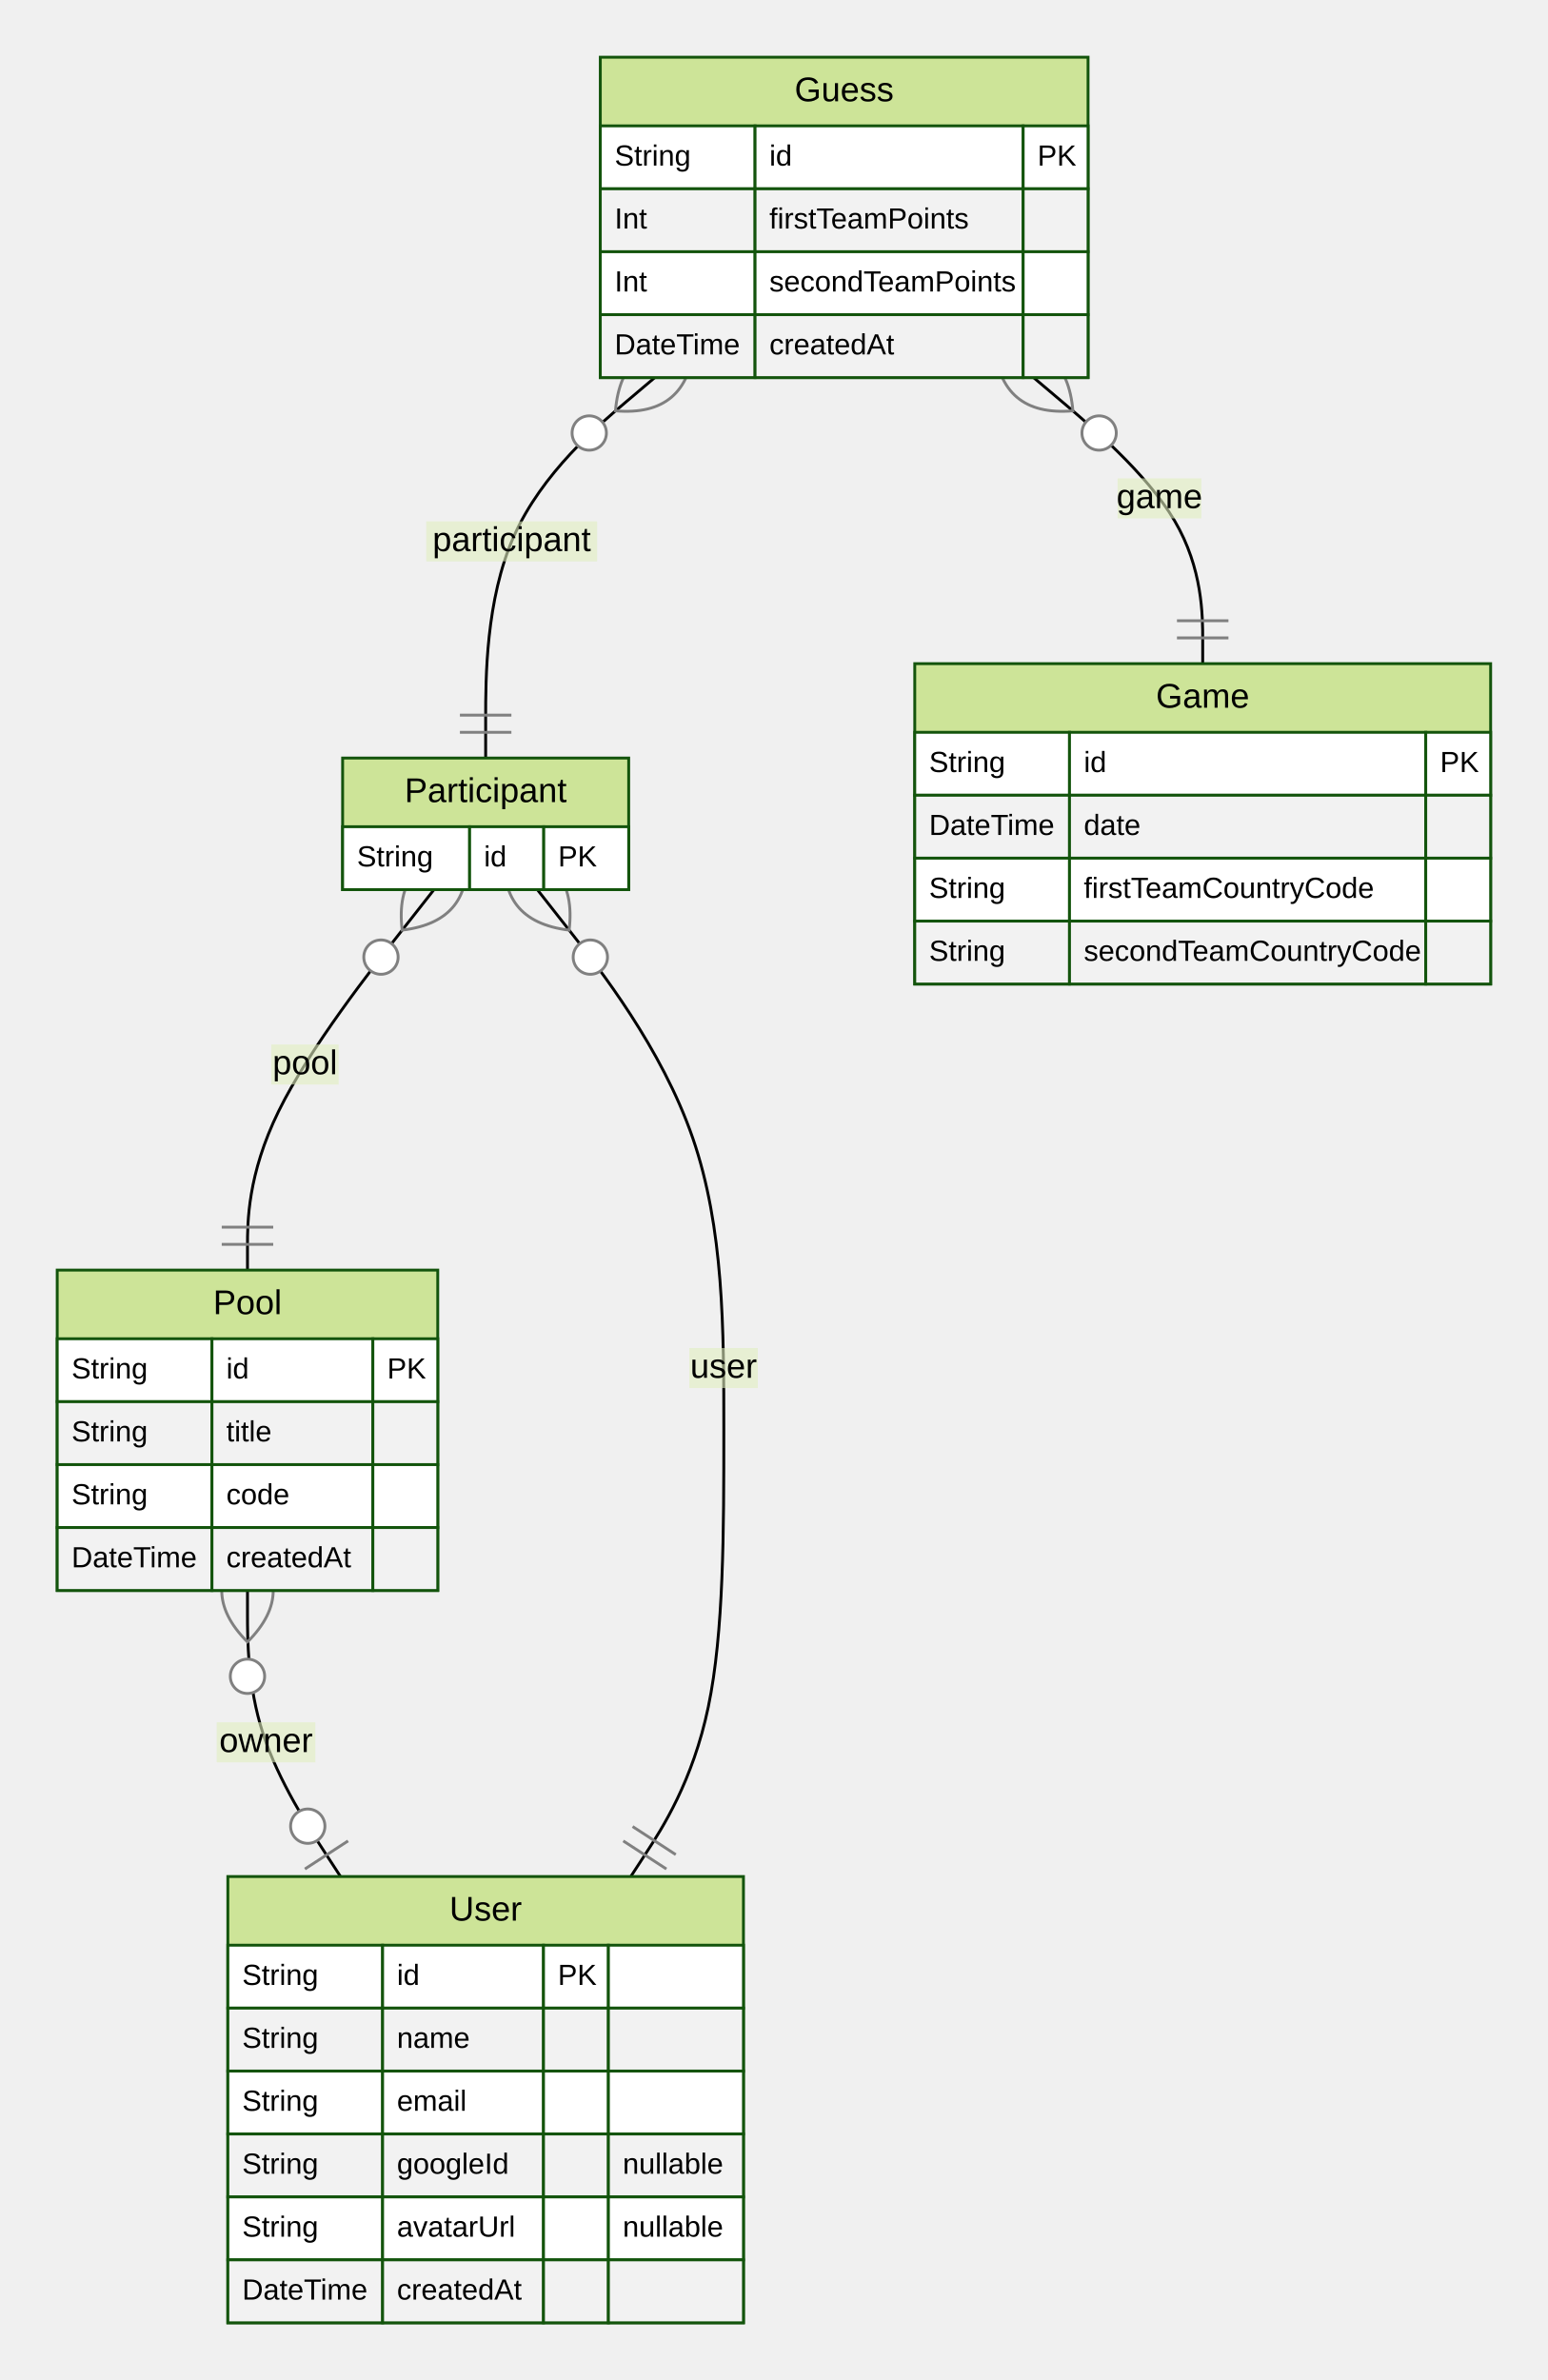
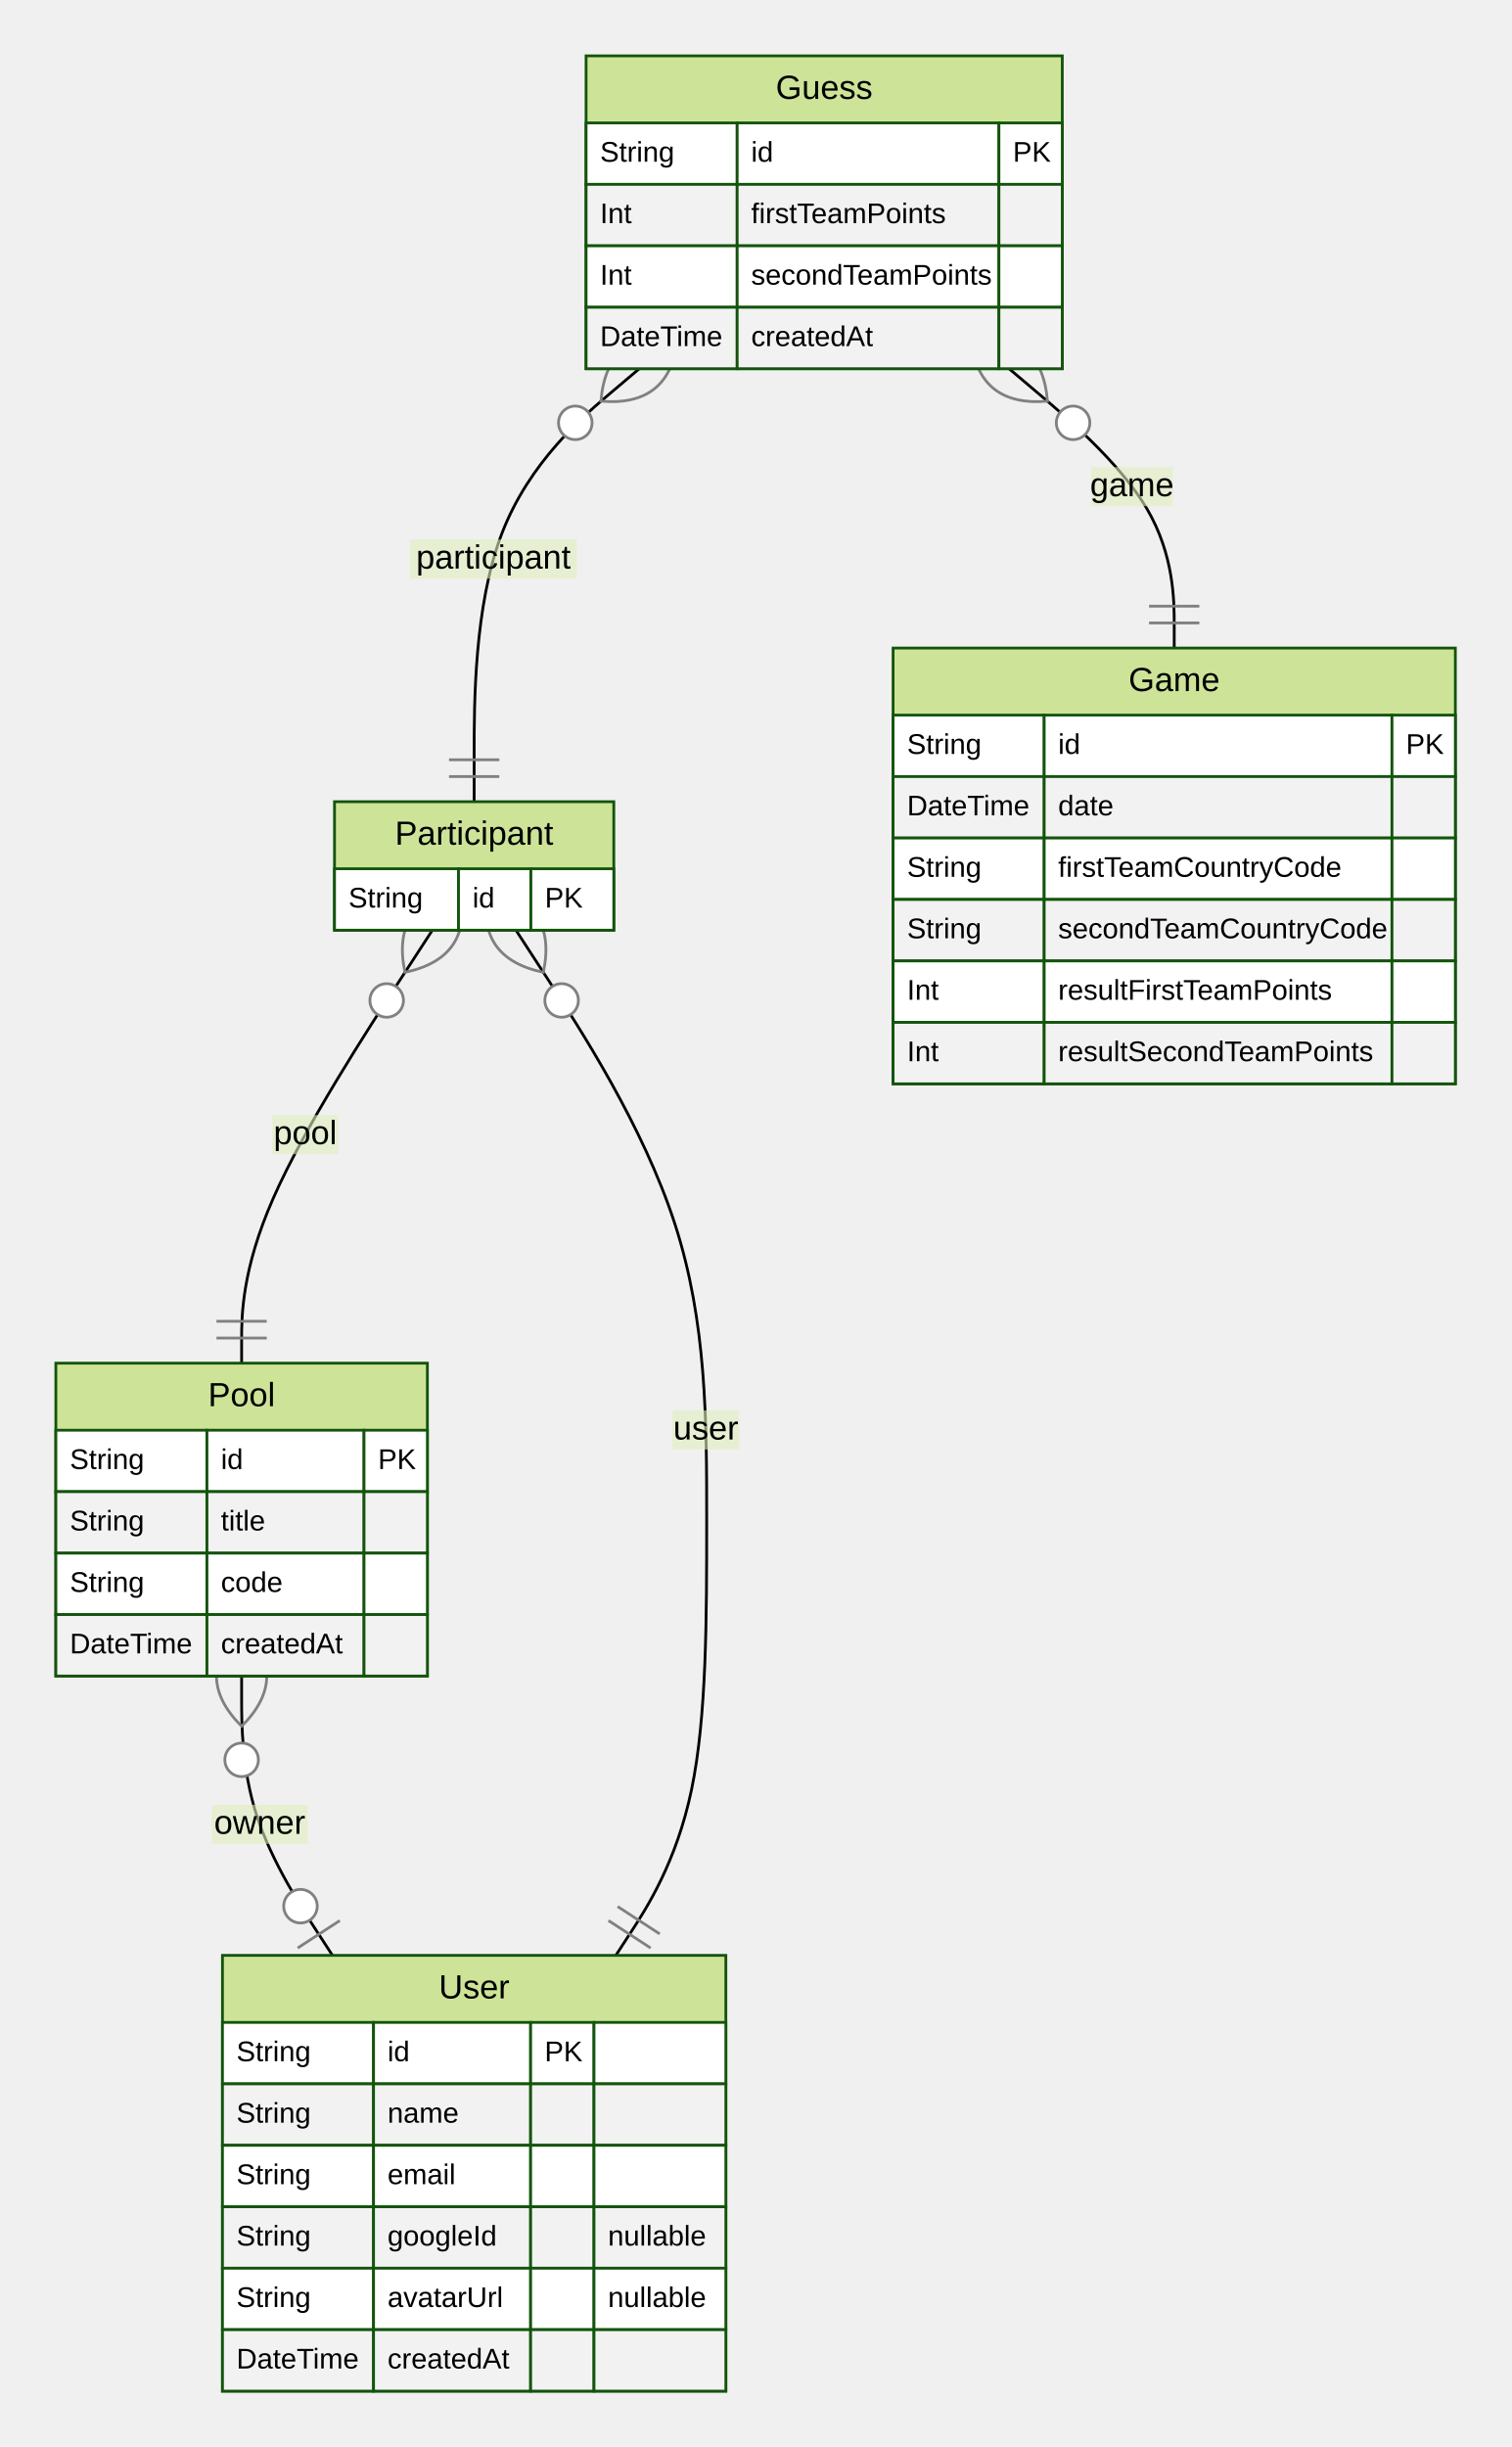
- <svg xmlns="http://www.w3.org/2000/svg" aria-labelledby="chart-title-mermaid-0 chart-desc-mermaid-0" role="img" viewBox="0 0 541.082 832" style="max-width: 541.082px; background-color: white;" width="100%" id="mermaid-0">
+ <svg xmlns="http://www.w3.org/2000/svg" aria-labelledby="chart-title-mermaid-0 chart-desc-mermaid-0" role="img" viewBox="0 0 541.082 876" style="max-width: 541.082px; background-color: white;" width="100%" id="mermaid-0">
  <style>#mermaid-0 {font-family:"trebuchet ms",verdana,arial,sans-serif;font-size:16px;fill:#000000;}#mermaid-0 .error-icon{fill:#552222;}#mermaid-0 .error-text{fill:#552222;stroke:#552222;}#mermaid-0 .edge-thickness-normal{stroke-width:2px;}#mermaid-0 .edge-thickness-thick{stroke-width:3.5px;}#mermaid-0 .edge-pattern-solid{stroke-dasharray:0;}#mermaid-0 .edge-pattern-dashed{stroke-dasharray:3;}#mermaid-0 .edge-pattern-dotted{stroke-dasharray:2;}#mermaid-0 .marker{fill:#000000;stroke:#000000;}#mermaid-0 .marker.cross{stroke:#000000;}#mermaid-0 svg{font-family:"trebuchet ms",verdana,arial,sans-serif;font-size:16px;}#mermaid-0 .entityBox{fill:#cde498;stroke:#13540c;}#mermaid-0 .attributeBoxOdd{fill:#ffffff;stroke:#13540c;}#mermaid-0 .attributeBoxEven{fill:#f2f2f2;stroke:#13540c;}#mermaid-0 .relationshipLabelBox{fill:hsl(78.158, 58.462%, 84.51%);opacity:0.7;background-color:hsl(78.158, 58.462%, 84.51%);}#mermaid-0 .relationshipLabelBox rect{opacity:0.5;}#mermaid-0 .relationshipLine{stroke:#000000;}#mermaid-0 :root{--mermaid-font-family:"trebuchet ms",verdana,arial,sans-serif;}</style>
  <g />
  <defs>
    <marker orient="auto" markerHeight="18" markerWidth="18" refY="9" refX="0" id="ONLY_ONE_START">
      <path d="M9,0 L9,18 M15,0 L15,18" fill="none" stroke="gray" />
    </marker>
  </defs>
  <defs>
    <marker orient="auto" markerHeight="18" markerWidth="18" refY="9" refX="18" id="ONLY_ONE_END">
      <path d="M3,0 L3,18 M9,0 L9,18" fill="none" stroke="gray" />
    </marker>
  </defs>
  <defs>
    <marker orient="auto" markerHeight="18" markerWidth="30" refY="9" refX="0" id="ZERO_OR_ONE_START">
      <circle r="6" cy="9" cx="21" fill="white" stroke="gray" />
      <path d="M9,0 L9,18" fill="none" stroke="gray" />
    </marker>
  </defs>
  <defs>
    <marker orient="auto" markerHeight="18" markerWidth="30" refY="9" refX="30" id="ZERO_OR_ONE_END">
      <circle r="6" cy="9" cx="9" fill="white" stroke="gray" />
      <path d="M21,0 L21,18" fill="none" stroke="gray" />
    </marker>
  </defs>
  <defs>
    <marker orient="auto" markerHeight="36" markerWidth="45" refY="18" refX="18" id="ONE_OR_MORE_START">
      <path d="M0,18 Q 18,0 36,18 Q 18,36 0,18 M42,9 L42,27" fill="none" stroke="gray" />
    </marker>
  </defs>
  <defs>
    <marker orient="auto" markerHeight="36" markerWidth="45" refY="18" refX="27" id="ONE_OR_MORE_END">
      <path d="M3,9 L3,27 M9,18 Q27,0 45,18 Q27,36 9,18" fill="none" stroke="gray" />
    </marker>
  </defs>
  <defs>
    <marker orient="auto" markerHeight="36" markerWidth="57" refY="18" refX="18" id="ZERO_OR_MORE_START">
      <circle r="6" cy="18" cx="48" fill="white" stroke="gray" />
      <path d="M0,18 Q18,0 36,18 Q18,36 0,18" fill="none" stroke="gray" />
    </marker>
  </defs>
  <defs>
    <marker orient="auto" markerHeight="36" markerWidth="57" refY="18" refX="39" id="ZERO_OR_MORE_END">
      <circle r="6" cy="18" cx="9" fill="white" stroke="gray" />
      <path d="M21,18 Q39,0 57,18 Q39,36 21,18" fill="none" stroke="gray" />
    </marker>
  </defs>
-   <path marker-start="url(#ZERO_OR_MORE_START)" marker-end="url(#ZERO_OR_ONE_END)" fill="none" stroke="gray" d="M86.513,556L86.513,564.333C86.513,572.667,86.513,589.333,91.934,606C97.354,622.667,108.195,639.333,113.615,647.667L119.035,656" class="er relationshipLine" />
-   <path marker-start="url(#ZERO_OR_MORE_START)" marker-end="url(#ONLY_ONE_END)" fill="none" stroke="gray" d="M187.835,311L198.7,324.833C209.565,338.667,231.296,366.333,242.161,397.833C253.026,429.333,253.026,464.667,253.026,500C253.026,535.333,253.026,570.667,247.606,596.667C242.186,622.667,231.345,639.333,225.925,647.667L220.504,656" class="er relationshipLine" />
-   <path marker-start="url(#ZERO_OR_MORE_START)" marker-end="url(#ONLY_ONE_END)" fill="none" stroke="gray" d="M151.705,311L140.839,324.833C129.974,338.667,108.244,366.333,97.378,388.5C86.513,410.667,86.513,427.333,86.513,435.667L86.513,444" class="er relationshipLine" />
-   <path marker-start="url(#ZERO_OR_MORE_START)" marker-end="url(#ONLY_ONE_END)" fill="none" stroke="gray" d="M228.887,132L219.034,140.333C209.181,148.667,189.476,165.333,179.623,187.5C169.77,209.667,169.77,237.333,169.77,251.167L169.77,265" class="er relationshipLine" />
+   <path marker-start="url(#ZERO_OR_MORE_START)" marker-end="url(#ZERO_OR_ONE_END)" fill="none" stroke="gray" d="M86.513,600L86.513,608.333C86.513,616.667,86.513,633.333,91.934,650C97.354,666.667,108.195,683.333,113.615,691.667L119.035,700" class="er relationshipLine" />
+   <path marker-start="url(#ZERO_OR_MORE_START)" marker-end="url(#ONLY_ONE_END)" fill="none" stroke="gray" d="M184.73,333L196.113,350.5C207.495,368,230.261,403,241.644,438.167C253.026,473.333,253.026,508.667,253.026,544C253.026,579.333,253.026,614.667,247.606,640.667C242.186,666.667,231.345,683.333,225.925,691.667L220.504,700" class="er relationshipLine" />
+   <path marker-start="url(#ZERO_OR_MORE_START)" marker-end="url(#ONLY_ONE_END)" fill="none" stroke="gray" d="M154.81,333L143.427,350.5C132.044,368,109.279,403,97.896,428.833C86.513,454.667,86.513,471.333,86.513,479.667L86.513,488" class="er relationshipLine" />
+   <path marker-start="url(#ZERO_OR_MORE_START)" marker-end="url(#ONLY_ONE_END)" fill="none" stroke="gray" d="M228.887,132L219.034,140.333C209.181,148.667,189.476,165.333,179.623,191.167C169.77,217,169.77,252,169.77,269.5L169.77,287" class="er relationshipLine" />
  <path marker-start="url(#ZERO_OR_MORE_START)" marker-end="url(#ONLY_ONE_END)" fill="none" stroke="gray" d="M361.309,132L371.162,140.333C381.015,148.667,400.72,165.333,410.573,182C420.426,198.667,420.426,215.333,420.426,223.667L420.426,232" class="er relationshipLine" />
-   <g transform="translate(20,444 )" id="Pool">
+   <g transform="translate(20,488 )" id="Pool">
    <rect height="112" width="133.026" y="0" x="0" stroke="gray" fill-opacity="100%" fill="honeydew" class="er entityBox" />
    <text transform="translate(66.51321,12)" style="font-family: &quot;trebuchet ms&quot;, verdana, arial, sans-serif;; font-size: 12px" text-anchor="middle" dominant-baseline="middle" y="0" x="0" id="entity-Pool" class="er entityLabel">Pool</text>
    <rect height="22" width="54.096" y="24" x="0" stroke="gray" fill-opacity="100%" fill="honeydew" class="er attributeBoxOdd" />
    <text transform="translate(5,35)" style="font-family: &quot;trebuchet ms&quot;, verdana, arial, sans-serif;; font-size: 10.2px" text-anchor="left" dominant-baseline="middle" y="0" x="0" id="entity-Pool-attr-1-type" class="er entityLabel">String</text>
    <rect height="22" width="56.243" y="24" x="54.096" stroke="gray" fill-opacity="100%" fill="honeydew" class="er attributeBoxOdd" />
    <text transform="translate(59.09555,35)" style="font-family: &quot;trebuchet ms&quot;, verdana, arial, sans-serif;; font-size: 10.2px" text-anchor="left" dominant-baseline="middle" y="0" x="0" id="entity-Pool-attr-1-name" class="er entityLabel">id</text>
    <rect height="22" width="22.688" y="24" x="110.339" stroke="gray" fill-opacity="100%" fill="honeydew" class="er attributeBoxOdd" />
    <text transform="translate(115.3387,35)" style="font-family: &quot;trebuchet ms&quot;, verdana, arial, sans-serif;; font-size: 10.2px" text-anchor="left" dominant-baseline="middle" y="0" x="0" id="entity-Pool-attr-1-key" class="er entityLabel">PK</text>
    <rect height="22" width="54.096" y="46" x="0" stroke="gray" fill-opacity="100%" fill="honeydew" class="er attributeBoxEven" />
    <text transform="translate(5,57)" style="font-family: &quot;trebuchet ms&quot;, verdana, arial, sans-serif;; font-size: 10.2px" text-anchor="left" dominant-baseline="middle" y="0" x="0" id="entity-Pool-attr-2-type" class="er entityLabel">String</text>
    <rect height="22" width="56.243" y="46" x="54.096" stroke="gray" fill-opacity="100%" fill="honeydew" class="er attributeBoxEven" />
    <text transform="translate(59.09555,57)" style="font-family: &quot;trebuchet ms&quot;, verdana, arial, sans-serif;; font-size: 10.2px" text-anchor="left" dominant-baseline="middle" y="0" x="0" id="entity-Pool-attr-2-name" class="er entityLabel">title</text>
    <rect height="22" width="22.688" y="46" x="110.339" stroke="gray" fill-opacity="100%" fill="honeydew" class="er attributeBoxEven" />
    <text transform="translate(115.3387,57)" style="font-family: &quot;trebuchet ms&quot;, verdana, arial, sans-serif;; font-size: 10.2px" text-anchor="left" dominant-baseline="middle" y="0" x="0" id="entity-Pool-attr-2-key" class="er entityLabel" />
    <rect height="22" width="54.096" y="68" x="0" stroke="gray" fill-opacity="100%" fill="honeydew" class="er attributeBoxOdd" />
    <text transform="translate(5,79)" style="font-family: &quot;trebuchet ms&quot;, verdana, arial, sans-serif;; font-size: 10.2px" text-anchor="left" dominant-baseline="middle" y="0" x="0" id="entity-Pool-attr-3-type" class="er entityLabel">String</text>
    <rect height="22" width="56.243" y="68" x="54.096" stroke="gray" fill-opacity="100%" fill="honeydew" class="er attributeBoxOdd" />
    <text transform="translate(59.09555,79)" style="font-family: &quot;trebuchet ms&quot;, verdana, arial, sans-serif;; font-size: 10.2px" text-anchor="left" dominant-baseline="middle" y="0" x="0" id="entity-Pool-attr-3-name" class="er entityLabel">code</text>
    <rect height="22" width="22.688" y="68" x="110.339" stroke="gray" fill-opacity="100%" fill="honeydew" class="er attributeBoxOdd" />
    <text transform="translate(115.3387,79)" style="font-family: &quot;trebuchet ms&quot;, verdana, arial, sans-serif;; font-size: 10.2px" text-anchor="left" dominant-baseline="middle" y="0" x="0" id="entity-Pool-attr-3-key" class="er entityLabel" />
    <rect height="22" width="54.096" y="90" x="0" stroke="gray" fill-opacity="100%" fill="honeydew" class="er attributeBoxEven" />
    <text transform="translate(5,101)" style="font-family: &quot;trebuchet ms&quot;, verdana, arial, sans-serif;; font-size: 10.2px" text-anchor="left" dominant-baseline="middle" y="0" x="0" id="entity-Pool-attr-4-type" class="er entityLabel">DateTime</text>
    <rect height="22" width="56.243" y="90" x="54.096" stroke="gray" fill-opacity="100%" fill="honeydew" class="er attributeBoxEven" />
    <text transform="translate(59.09555,101)" style="font-family: &quot;trebuchet ms&quot;, verdana, arial, sans-serif;; font-size: 10.2px" text-anchor="left" dominant-baseline="middle" y="0" x="0" id="entity-Pool-attr-4-name" class="er entityLabel">createdAt</text>
    <rect height="22" width="22.688" y="90" x="110.339" stroke="gray" fill-opacity="100%" fill="honeydew" class="er attributeBoxEven" />
    <text transform="translate(115.3387,101)" style="font-family: &quot;trebuchet ms&quot;, verdana, arial, sans-serif;; font-size: 10.2px" text-anchor="left" dominant-baseline="middle" y="0" x="0" id="entity-Pool-attr-4-key" class="er entityLabel" />
  </g>
-   <g transform="translate(119.7698,265 )" id="Participant">
+   <g transform="translate(119.7698,287 )" id="Participant">
    <rect height="46" width="100" y="0" x="0" stroke="gray" fill-opacity="100%" fill="honeydew" class="er entityBox" />
    <text transform="translate(50,12)" style="font-family: &quot;trebuchet ms&quot;, verdana, arial, sans-serif;; font-size: 12px" text-anchor="middle" dominant-baseline="middle" y="0" x="0" id="entity-Participant" class="er entityLabel">Participant</text>
    <rect height="22" width="44.399" y="24" x="0" stroke="gray" fill-opacity="100%" fill="honeydew" class="er attributeBoxOdd" />
    <text transform="translate(5,35)" style="font-family: &quot;trebuchet ms&quot;, verdana, arial, sans-serif;; font-size: 10.2px" text-anchor="left" dominant-baseline="middle" y="0" x="0" id="entity-Participant-attr-1-type" class="er entityLabel">String</text>
    <rect height="22" width="25.911" y="24" x="44.399" stroke="gray" fill-opacity="100%" fill="honeydew" class="er attributeBoxOdd" />
    <text transform="translate(49.39862,35)" style="font-family: &quot;trebuchet ms&quot;, verdana, arial, sans-serif;; font-size: 10.2px" text-anchor="left" dominant-baseline="middle" y="0" x="0" id="entity-Participant-attr-1-name" class="er entityLabel">id</text>
    <rect height="22" width="29.69" y="24" x="70.31" stroke="gray" fill-opacity="100%" fill="honeydew" class="er attributeBoxOdd" />
    <text transform="translate(75.30976,35)" style="font-family: &quot;trebuchet ms&quot;, verdana, arial, sans-serif;; font-size: 10.2px" text-anchor="left" dominant-baseline="middle" y="0" x="0" id="entity-Participant-attr-1-key" class="er entityLabel">PK</text>
  </g>
-   <g transform="translate(79.65034,656 )" id="User">
+   <g transform="translate(79.65034,700 )" id="User">
    <rect height="156" width="180.239" y="0" x="0" stroke="gray" fill-opacity="100%" fill="honeydew" class="er entityBox" />
    <text transform="translate(90.11948,12)" style="font-family: &quot;trebuchet ms&quot;, verdana, arial, sans-serif;; font-size: 12px" text-anchor="middle" dominant-baseline="middle" y="0" x="0" id="entity-User" class="er entityLabel">User</text>
    <rect height="22" width="54.096" y="24" x="0" stroke="gray" fill-opacity="100%" fill="honeydew" class="er attributeBoxOdd" />
    <text transform="translate(5,35)" style="font-family: &quot;trebuchet ms&quot;, verdana, arial, sans-serif;; font-size: 10.2px" text-anchor="left" dominant-baseline="middle" y="0" x="0" id="entity-User-attr-1-type" class="er entityLabel">String</text>
    <rect height="22" width="56.243" y="24" x="54.096" stroke="gray" fill-opacity="100%" fill="honeydew" class="er attributeBoxOdd" />
    <text transform="translate(59.09555,35)" style="font-family: &quot;trebuchet ms&quot;, verdana, arial, sans-serif;; font-size: 10.2px" text-anchor="left" dominant-baseline="middle" y="0" x="0" id="entity-User-attr-1-name" class="er entityLabel">id</text>
    <rect height="22" width="22.688" y="24" x="110.339" stroke="gray" fill-opacity="100%" fill="honeydew" class="er attributeBoxOdd" />
    <text transform="translate(115.3387,35)" style="font-family: &quot;trebuchet ms&quot;, verdana, arial, sans-serif;; font-size: 10.2px" text-anchor="left" dominant-baseline="middle" y="0" x="0" id="entity-User-attr-1-key" class="er entityLabel">PK</text>
    <rect height="22" width="47.213" y="24" x="133.026" stroke="gray" fill-opacity="100%" fill="honeydew" class="er attributeBoxOdd" />
    <text transform="translate(138.0264,35)" style="font-family: &quot;trebuchet ms&quot;, verdana, arial, sans-serif;; font-size: 10.2px" text-anchor="left" dominant-baseline="middle" y="0" x="0" id="entity-User-attr-1-comment" class="er entityLabel" />
    <rect height="22" width="54.096" y="46" x="0" stroke="gray" fill-opacity="100%" fill="honeydew" class="er attributeBoxEven" />
    <text transform="translate(5,57)" style="font-family: &quot;trebuchet ms&quot;, verdana, arial, sans-serif;; font-size: 10.2px" text-anchor="left" dominant-baseline="middle" y="0" x="0" id="entity-User-attr-2-type" class="er entityLabel">String</text>
    <rect height="22" width="56.243" y="46" x="54.096" stroke="gray" fill-opacity="100%" fill="honeydew" class="er attributeBoxEven" />
    <text transform="translate(59.09555,57)" style="font-family: &quot;trebuchet ms&quot;, verdana, arial, sans-serif;; font-size: 10.2px" text-anchor="left" dominant-baseline="middle" y="0" x="0" id="entity-User-attr-2-name" class="er entityLabel">name</text>
    <rect height="22" width="22.688" y="46" x="110.339" stroke="gray" fill-opacity="100%" fill="honeydew" class="er attributeBoxEven" />
    <text transform="translate(115.3387,57)" style="font-family: &quot;trebuchet ms&quot;, verdana, arial, sans-serif;; font-size: 10.2px" text-anchor="left" dominant-baseline="middle" y="0" x="0" id="entity-User-attr-2-key" class="er entityLabel" />
    <rect height="22" width="47.213" y="46" x="133.026" stroke="gray" fill-opacity="100%" fill="honeydew" class="er attributeBoxEven" />
    <text transform="translate(138.0264,57)" style="font-family: &quot;trebuchet ms&quot;, verdana, arial, sans-serif;; font-size: 10.2px" text-anchor="left" dominant-baseline="middle" y="0" x="0" id="entity-User-attr-2-comment" class="er entityLabel" />
    <rect height="22" width="54.096" y="68" x="0" stroke="gray" fill-opacity="100%" fill="honeydew" class="er attributeBoxOdd" />
    <text transform="translate(5,79)" style="font-family: &quot;trebuchet ms&quot;, verdana, arial, sans-serif;; font-size: 10.2px" text-anchor="left" dominant-baseline="middle" y="0" x="0" id="entity-User-attr-3-type" class="er entityLabel">String</text>
    <rect height="22" width="56.243" y="68" x="54.096" stroke="gray" fill-opacity="100%" fill="honeydew" class="er attributeBoxOdd" />
    <text transform="translate(59.09555,79)" style="font-family: &quot;trebuchet ms&quot;, verdana, arial, sans-serif;; font-size: 10.2px" text-anchor="left" dominant-baseline="middle" y="0" x="0" id="entity-User-attr-3-name" class="er entityLabel">email</text>
    <rect height="22" width="22.688" y="68" x="110.339" stroke="gray" fill-opacity="100%" fill="honeydew" class="er attributeBoxOdd" />
    <text transform="translate(115.3387,79)" style="font-family: &quot;trebuchet ms&quot;, verdana, arial, sans-serif;; font-size: 10.2px" text-anchor="left" dominant-baseline="middle" y="0" x="0" id="entity-User-attr-3-key" class="er entityLabel" />
    <rect height="22" width="47.213" y="68" x="133.026" stroke="gray" fill-opacity="100%" fill="honeydew" class="er attributeBoxOdd" />
    <text transform="translate(138.0264,79)" style="font-family: &quot;trebuchet ms&quot;, verdana, arial, sans-serif;; font-size: 10.2px" text-anchor="left" dominant-baseline="middle" y="0" x="0" id="entity-User-attr-3-comment" class="er entityLabel" />
    <rect height="22" width="54.096" y="90" x="0" stroke="gray" fill-opacity="100%" fill="honeydew" class="er attributeBoxEven" />
    <text transform="translate(5,101)" style="font-family: &quot;trebuchet ms&quot;, verdana, arial, sans-serif;; font-size: 10.2px" text-anchor="left" dominant-baseline="middle" y="0" x="0" id="entity-User-attr-4-type" class="er entityLabel">String</text>
    <rect height="22" width="56.243" y="90" x="54.096" stroke="gray" fill-opacity="100%" fill="honeydew" class="er attributeBoxEven" />
    <text transform="translate(59.09555,101)" style="font-family: &quot;trebuchet ms&quot;, verdana, arial, sans-serif;; font-size: 10.2px" text-anchor="left" dominant-baseline="middle" y="0" x="0" id="entity-User-attr-4-name" class="er entityLabel">googleId</text>
    <rect height="22" width="22.688" y="90" x="110.339" stroke="gray" fill-opacity="100%" fill="honeydew" class="er attributeBoxEven" />
    <text transform="translate(115.3387,101)" style="font-family: &quot;trebuchet ms&quot;, verdana, arial, sans-serif;; font-size: 10.2px" text-anchor="left" dominant-baseline="middle" y="0" x="0" id="entity-User-attr-4-key" class="er entityLabel" />
    <rect height="22" width="47.213" y="90" x="133.026" stroke="gray" fill-opacity="100%" fill="honeydew" class="er attributeBoxEven" />
    <text transform="translate(138.0264,101)" style="font-family: &quot;trebuchet ms&quot;, verdana, arial, sans-serif;; font-size: 10.2px" text-anchor="left" dominant-baseline="middle" y="0" x="0" id="entity-User-attr-4-comment" class="er entityLabel">nullable</text>
    <rect height="22" width="54.096" y="112" x="0" stroke="gray" fill-opacity="100%" fill="honeydew" class="er attributeBoxOdd" />
    <text transform="translate(5,123)" style="font-family: &quot;trebuchet ms&quot;, verdana, arial, sans-serif;; font-size: 10.2px" text-anchor="left" dominant-baseline="middle" y="0" x="0" id="entity-User-attr-5-type" class="er entityLabel">String</text>
    <rect height="22" width="56.243" y="112" x="54.096" stroke="gray" fill-opacity="100%" fill="honeydew" class="er attributeBoxOdd" />
    <text transform="translate(59.09555,123)" style="font-family: &quot;trebuchet ms&quot;, verdana, arial, sans-serif;; font-size: 10.2px" text-anchor="left" dominant-baseline="middle" y="0" x="0" id="entity-User-attr-5-name" class="er entityLabel">avatarUrl</text>
    <rect height="22" width="22.688" y="112" x="110.339" stroke="gray" fill-opacity="100%" fill="honeydew" class="er attributeBoxOdd" />
    <text transform="translate(115.3387,123)" style="font-family: &quot;trebuchet ms&quot;, verdana, arial, sans-serif;; font-size: 10.2px" text-anchor="left" dominant-baseline="middle" y="0" x="0" id="entity-User-attr-5-key" class="er entityLabel" />
    <rect height="22" width="47.213" y="112" x="133.026" stroke="gray" fill-opacity="100%" fill="honeydew" class="er attributeBoxOdd" />
    <text transform="translate(138.0264,123)" style="font-family: &quot;trebuchet ms&quot;, verdana, arial, sans-serif;; font-size: 10.2px" text-anchor="left" dominant-baseline="middle" y="0" x="0" id="entity-User-attr-5-comment" class="er entityLabel">nullable</text>
    <rect height="22" width="54.096" y="134" x="0" stroke="gray" fill-opacity="100%" fill="honeydew" class="er attributeBoxEven" />
    <text transform="translate(5,145)" style="font-family: &quot;trebuchet ms&quot;, verdana, arial, sans-serif;; font-size: 10.2px" text-anchor="left" dominant-baseline="middle" y="0" x="0" id="entity-User-attr-6-type" class="er entityLabel">DateTime</text>
    <rect height="22" width="56.243" y="134" x="54.096" stroke="gray" fill-opacity="100%" fill="honeydew" class="er attributeBoxEven" />
    <text transform="translate(59.09555,145)" style="font-family: &quot;trebuchet ms&quot;, verdana, arial, sans-serif;; font-size: 10.2px" text-anchor="left" dominant-baseline="middle" y="0" x="0" id="entity-User-attr-6-name" class="er entityLabel">createdAt</text>
    <rect height="22" width="22.688" y="134" x="110.339" stroke="gray" fill-opacity="100%" fill="honeydew" class="er attributeBoxEven" />
    <text transform="translate(115.3387,145)" style="font-family: &quot;trebuchet ms&quot;, verdana, arial, sans-serif;; font-size: 10.2px" text-anchor="left" dominant-baseline="middle" y="0" x="0" id="entity-User-attr-6-key" class="er entityLabel" />
    <rect height="22" width="47.213" y="134" x="133.026" stroke="gray" fill-opacity="100%" fill="honeydew" class="er attributeBoxEven" />
    <text transform="translate(138.0264,145)" style="font-family: &quot;trebuchet ms&quot;, verdana, arial, sans-serif;; font-size: 10.2px" text-anchor="left" dominant-baseline="middle" y="0" x="0" id="entity-User-attr-6-comment" class="er entityLabel" />
  </g>
  <g transform="translate(319.7698,232 )" id="Game">
-     <rect height="112" width="201.312" y="0" x="0" stroke="gray" fill-opacity="100%" fill="honeydew" class="er entityBox" />
+     <rect height="156" width="201.312" y="0" x="0" stroke="gray" fill-opacity="100%" fill="honeydew" class="er entityBox" />
    <text transform="translate(100.6562,12)" style="font-family: &quot;trebuchet ms&quot;, verdana, arial, sans-serif;; font-size: 12px" text-anchor="middle" dominant-baseline="middle" y="0" x="0" id="entity-Game" class="er entityLabel">Game</text>
    <rect height="22" width="54.096" y="24" x="0" stroke="gray" fill-opacity="100%" fill="honeydew" class="er attributeBoxOdd" />
    <text transform="translate(5,35)" style="font-family: &quot;trebuchet ms&quot;, verdana, arial, sans-serif;; font-size: 10.2px" text-anchor="left" dominant-baseline="middle" y="0" x="0" id="entity-Game-attr-1-type" class="er entityLabel">String</text>
    <rect height="22" width="124.529" y="24" x="54.096" stroke="gray" fill-opacity="100%" fill="honeydew" class="er attributeBoxOdd" />
    <text transform="translate(59.09555,35)" style="font-family: &quot;trebuchet ms&quot;, verdana, arial, sans-serif;; font-size: 10.2px" text-anchor="left" dominant-baseline="middle" y="0" x="0" id="entity-Game-attr-1-name" class="er entityLabel">id</text>
    <rect height="22" width="22.688" y="24" x="178.625" stroke="gray" fill-opacity="100%" fill="honeydew" class="er attributeBoxOdd" />
    <text transform="translate(183.6248,35)" style="font-family: &quot;trebuchet ms&quot;, verdana, arial, sans-serif;; font-size: 10.2px" text-anchor="left" dominant-baseline="middle" y="0" x="0" id="entity-Game-attr-1-key" class="er entityLabel">PK</text>
    <rect height="22" width="54.096" y="46" x="0" stroke="gray" fill-opacity="100%" fill="honeydew" class="er attributeBoxEven" />
    <text transform="translate(5,57)" style="font-family: &quot;trebuchet ms&quot;, verdana, arial, sans-serif;; font-size: 10.2px" text-anchor="left" dominant-baseline="middle" y="0" x="0" id="entity-Game-attr-2-type" class="er entityLabel">DateTime</text>
    <rect height="22" width="124.529" y="46" x="54.096" stroke="gray" fill-opacity="100%" fill="honeydew" class="er attributeBoxEven" />
    <text transform="translate(59.09555,57)" style="font-family: &quot;trebuchet ms&quot;, verdana, arial, sans-serif;; font-size: 10.2px" text-anchor="left" dominant-baseline="middle" y="0" x="0" id="entity-Game-attr-2-name" class="er entityLabel">date</text>
    <rect height="22" width="22.688" y="46" x="178.625" stroke="gray" fill-opacity="100%" fill="honeydew" class="er attributeBoxEven" />
    <text transform="translate(183.6248,57)" style="font-family: &quot;trebuchet ms&quot;, verdana, arial, sans-serif;; font-size: 10.2px" text-anchor="left" dominant-baseline="middle" y="0" x="0" id="entity-Game-attr-2-key" class="er entityLabel" />
    <rect height="22" width="54.096" y="68" x="0" stroke="gray" fill-opacity="100%" fill="honeydew" class="er attributeBoxOdd" />
    <text transform="translate(5,79)" style="font-family: &quot;trebuchet ms&quot;, verdana, arial, sans-serif;; font-size: 10.2px" text-anchor="left" dominant-baseline="middle" y="0" x="0" id="entity-Game-attr-3-type" class="er entityLabel">String</text>
    <rect height="22" width="124.529" y="68" x="54.096" stroke="gray" fill-opacity="100%" fill="honeydew" class="er attributeBoxOdd" />
    <text transform="translate(59.09555,79)" style="font-family: &quot;trebuchet ms&quot;, verdana, arial, sans-serif;; font-size: 10.2px" text-anchor="left" dominant-baseline="middle" y="0" x="0" id="entity-Game-attr-3-name" class="er entityLabel">firstTeamCountryCode</text>
    <rect height="22" width="22.688" y="68" x="178.625" stroke="gray" fill-opacity="100%" fill="honeydew" class="er attributeBoxOdd" />
    <text transform="translate(183.6248,79)" style="font-family: &quot;trebuchet ms&quot;, verdana, arial, sans-serif;; font-size: 10.2px" text-anchor="left" dominant-baseline="middle" y="0" x="0" id="entity-Game-attr-3-key" class="er entityLabel" />
    <rect height="22" width="54.096" y="90" x="0" stroke="gray" fill-opacity="100%" fill="honeydew" class="er attributeBoxEven" />
    <text transform="translate(5,101)" style="font-family: &quot;trebuchet ms&quot;, verdana, arial, sans-serif;; font-size: 10.2px" text-anchor="left" dominant-baseline="middle" y="0" x="0" id="entity-Game-attr-4-type" class="er entityLabel">String</text>
    <rect height="22" width="124.529" y="90" x="54.096" stroke="gray" fill-opacity="100%" fill="honeydew" class="er attributeBoxEven" />
    <text transform="translate(59.09555,101)" style="font-family: &quot;trebuchet ms&quot;, verdana, arial, sans-serif;; font-size: 10.2px" text-anchor="left" dominant-baseline="middle" y="0" x="0" id="entity-Game-attr-4-name" class="er entityLabel">secondTeamCountryCode</text>
    <rect height="22" width="22.688" y="90" x="178.625" stroke="gray" fill-opacity="100%" fill="honeydew" class="er attributeBoxEven" />
    <text transform="translate(183.6248,101)" style="font-family: &quot;trebuchet ms&quot;, verdana, arial, sans-serif;; font-size: 10.2px" text-anchor="left" dominant-baseline="middle" y="0" x="0" id="entity-Game-attr-4-key" class="er entityLabel" />
+     <rect height="22" width="54.096" y="112" x="0" stroke="gray" fill-opacity="100%" fill="honeydew" class="er attributeBoxOdd" />
+     <text transform="translate(5,123)" style="font-family: &quot;trebuchet ms&quot;, verdana, arial, sans-serif;; font-size: 10.2px" text-anchor="left" dominant-baseline="middle" y="0" x="0" id="entity-Game-attr-5-type" class="er entityLabel">Int</text>
+     <rect height="22" width="124.529" y="112" x="54.096" stroke="gray" fill-opacity="100%" fill="honeydew" class="er attributeBoxOdd" />
+     <text transform="translate(59.09555,123)" style="font-family: &quot;trebuchet ms&quot;, verdana, arial, sans-serif;; font-size: 10.2px" text-anchor="left" dominant-baseline="middle" y="0" x="0" id="entity-Game-attr-5-name" class="er entityLabel">resultFirstTeamPoints</text>
+     <rect height="22" width="22.688" y="112" x="178.625" stroke="gray" fill-opacity="100%" fill="honeydew" class="er attributeBoxOdd" />
+     <text transform="translate(183.6248,123)" style="font-family: &quot;trebuchet ms&quot;, verdana, arial, sans-serif;; font-size: 10.2px" text-anchor="left" dominant-baseline="middle" y="0" x="0" id="entity-Game-attr-5-key" class="er entityLabel" />
+     <rect height="22" width="54.096" y="134" x="0" stroke="gray" fill-opacity="100%" fill="honeydew" class="er attributeBoxEven" />
+     <text transform="translate(5,145)" style="font-family: &quot;trebuchet ms&quot;, verdana, arial, sans-serif;; font-size: 10.2px" text-anchor="left" dominant-baseline="middle" y="0" x="0" id="entity-Game-attr-6-type" class="er entityLabel">Int</text>
+     <rect height="22" width="124.529" y="134" x="54.096" stroke="gray" fill-opacity="100%" fill="honeydew" class="er attributeBoxEven" />
+     <text transform="translate(59.09555,145)" style="font-family: &quot;trebuchet ms&quot;, verdana, arial, sans-serif;; font-size: 10.2px" text-anchor="left" dominant-baseline="middle" y="0" x="0" id="entity-Game-attr-6-name" class="er entityLabel">resultSecondTeamPoints</text>
+     <rect height="22" width="22.688" y="134" x="178.625" stroke="gray" fill-opacity="100%" fill="honeydew" class="er attributeBoxEven" />
+     <text transform="translate(183.6248,145)" style="font-family: &quot;trebuchet ms&quot;, verdana, arial, sans-serif;; font-size: 10.2px" text-anchor="left" dominant-baseline="middle" y="0" x="0" id="entity-Game-attr-6-key" class="er entityLabel" />
  </g>
  <g transform="translate(209.8457,20 )" id="Guess">
    <rect height="112" width="170.504" y="0" x="0" stroke="gray" fill-opacity="100%" fill="honeydew" class="er entityBox" />
    <text transform="translate(85.2522,12)" style="font-family: &quot;trebuchet ms&quot;, verdana, arial, sans-serif;; font-size: 12px" text-anchor="middle" dominant-baseline="middle" y="0" x="0" id="entity-Guess" class="er entityLabel">Guess</text>
    <rect height="22" width="54.096" y="24" x="0" stroke="gray" fill-opacity="100%" fill="honeydew" class="er attributeBoxOdd" />
    <text transform="translate(5,35)" style="font-family: &quot;trebuchet ms&quot;, verdana, arial, sans-serif;; font-size: 10.2px" text-anchor="left" dominant-baseline="middle" y="0" x="0" id="entity-Guess-attr-1-type" class="er entityLabel">String</text>
    <rect height="22" width="93.721" y="24" x="54.096" stroke="gray" fill-opacity="100%" fill="honeydew" class="er attributeBoxOdd" />
    <text transform="translate(59.09555,35)" style="font-family: &quot;trebuchet ms&quot;, verdana, arial, sans-serif;; font-size: 10.2px" text-anchor="left" dominant-baseline="middle" y="0" x="0" id="entity-Guess-attr-1-name" class="er entityLabel">id</text>
    <rect height="22" width="22.688" y="24" x="147.817" stroke="gray" fill-opacity="100%" fill="honeydew" class="er attributeBoxOdd" />
    <text transform="translate(152.8167,35)" style="font-family: &quot;trebuchet ms&quot;, verdana, arial, sans-serif;; font-size: 10.2px" text-anchor="left" dominant-baseline="middle" y="0" x="0" id="entity-Guess-attr-1-key" class="er entityLabel">PK</text>
    <rect height="22" width="54.096" y="46" x="0" stroke="gray" fill-opacity="100%" fill="honeydew" class="er attributeBoxEven" />
    <text transform="translate(5,57)" style="font-family: &quot;trebuchet ms&quot;, verdana, arial, sans-serif;; font-size: 10.2px" text-anchor="left" dominant-baseline="middle" y="0" x="0" id="entity-Guess-attr-2-type" class="er entityLabel">Int</text>
    <rect height="22" width="93.721" y="46" x="54.096" stroke="gray" fill-opacity="100%" fill="honeydew" class="er attributeBoxEven" />
    <text transform="translate(59.09555,57)" style="font-family: &quot;trebuchet ms&quot;, verdana, arial, sans-serif;; font-size: 10.2px" text-anchor="left" dominant-baseline="middle" y="0" x="0" id="entity-Guess-attr-2-name" class="er entityLabel">firstTeamPoints</text>
    <rect height="22" width="22.688" y="46" x="147.817" stroke="gray" fill-opacity="100%" fill="honeydew" class="er attributeBoxEven" />
    <text transform="translate(152.8167,57)" style="font-family: &quot;trebuchet ms&quot;, verdana, arial, sans-serif;; font-size: 10.2px" text-anchor="left" dominant-baseline="middle" y="0" x="0" id="entity-Guess-attr-2-key" class="er entityLabel" />
    <rect height="22" width="54.096" y="68" x="0" stroke="gray" fill-opacity="100%" fill="honeydew" class="er attributeBoxOdd" />
    <text transform="translate(5,79)" style="font-family: &quot;trebuchet ms&quot;, verdana, arial, sans-serif;; font-size: 10.2px" text-anchor="left" dominant-baseline="middle" y="0" x="0" id="entity-Guess-attr-3-type" class="er entityLabel">Int</text>
    <rect height="22" width="93.721" y="68" x="54.096" stroke="gray" fill-opacity="100%" fill="honeydew" class="er attributeBoxOdd" />
    <text transform="translate(59.09555,79)" style="font-family: &quot;trebuchet ms&quot;, verdana, arial, sans-serif;; font-size: 10.2px" text-anchor="left" dominant-baseline="middle" y="0" x="0" id="entity-Guess-attr-3-name" class="er entityLabel">secondTeamPoints</text>
    <rect height="22" width="22.688" y="68" x="147.817" stroke="gray" fill-opacity="100%" fill="honeydew" class="er attributeBoxOdd" />
    <text transform="translate(152.8167,79)" style="font-family: &quot;trebuchet ms&quot;, verdana, arial, sans-serif;; font-size: 10.2px" text-anchor="left" dominant-baseline="middle" y="0" x="0" id="entity-Guess-attr-3-key" class="er entityLabel" />
    <rect height="22" width="54.096" y="90" x="0" stroke="gray" fill-opacity="100%" fill="honeydew" class="er attributeBoxEven" />
    <text transform="translate(5,101)" style="font-family: &quot;trebuchet ms&quot;, verdana, arial, sans-serif;; font-size: 10.2px" text-anchor="left" dominant-baseline="middle" y="0" x="0" id="entity-Guess-attr-4-type" class="er entityLabel">DateTime</text>
    <rect height="22" width="93.721" y="90" x="54.096" stroke="gray" fill-opacity="100%" fill="honeydew" class="er attributeBoxEven" />
    <text transform="translate(59.09555,101)" style="font-family: &quot;trebuchet ms&quot;, verdana, arial, sans-serif;; font-size: 10.2px" text-anchor="left" dominant-baseline="middle" y="0" x="0" id="entity-Guess-attr-4-name" class="er entityLabel">createdAt</text>
    <rect height="22" width="22.688" y="90" x="147.817" stroke="gray" fill-opacity="100%" fill="honeydew" class="er attributeBoxEven" />
    <text transform="translate(152.8167,101)" style="font-family: &quot;trebuchet ms&quot;, verdana, arial, sans-serif;; font-size: 10.2px" text-anchor="left" dominant-baseline="middle" y="0" x="0" id="entity-Guess-attr-4-key" class="er entityLabel" />
  </g>
-   <rect fill-opacity="85%" fill="white" height="14" width="34.471" y="602.078" x="75.759" class="er relationshipLabelBox" />
-   <text style="font-family: &quot;trebuchet ms&quot;, verdana, arial, sans-serif;; font-size: 12px" dominant-baseline="middle" text-anchor="middle" y="609.078" x="92.994" id="rel1" class="er relationshipLabel">owner</text>
-   <rect fill-opacity="85%" fill="white" height="14" width="23.959" y="471.248" x="240.952" class="er relationshipLabelBox" />
-   <text style="font-family: &quot;trebuchet ms&quot;, verdana, arial, sans-serif;; font-size: 12px" dominant-baseline="middle" text-anchor="middle" y="478.248" x="252.932" id="rel2" class="er relationshipLabel">user</text>
-   <rect fill-opacity="85%" fill="white" height="14" width="23.564" y="365.133" x="94.824" class="er relationshipLabelBox" />
-   <text style="font-family: &quot;trebuchet ms&quot;, verdana, arial, sans-serif;; font-size: 12px" dominant-baseline="middle" text-anchor="middle" y="372.133" x="106.606" id="rel3" class="er relationshipLabel">pool</text>
-   <rect fill-opacity="85%" fill="white" height="14" width="59.744" y="182.256" x="148.995" class="er relationshipLabelBox" />
-   <text style="font-family: &quot;trebuchet ms&quot;, verdana, arial, sans-serif;; font-size: 12px" dominant-baseline="middle" text-anchor="middle" y="189.256" x="178.867" id="rel4" class="er relationshipLabel">participant</text>
+   <rect fill-opacity="85%" fill="white" height="14" width="34.471" y="646.078" x="75.759" class="er relationshipLabelBox" />
+   <text style="font-family: &quot;trebuchet ms&quot;, verdana, arial, sans-serif;; font-size: 12px" dominant-baseline="middle" text-anchor="middle" y="653.078" x="92.994" id="rel1" class="er relationshipLabel">owner</text>
+   <rect fill-opacity="85%" fill="white" height="14" width="23.959" y="504.912" x="240.73" class="er relationshipLabelBox" />
+   <text style="font-family: &quot;trebuchet ms&quot;, verdana, arial, sans-serif;; font-size: 12px" dominant-baseline="middle" text-anchor="middle" y="511.912" x="252.71" id="rel2" class="er relationshipLabel">user</text>
+   <rect fill-opacity="85%" fill="white" height="14" width="23.564" y="399.186" x="97.509" class="er relationshipLabelBox" />
+   <text style="font-family: &quot;trebuchet ms&quot;, verdana, arial, sans-serif;; font-size: 12px" dominant-baseline="middle" text-anchor="middle" y="406.186" x="109.291" id="rel3" class="er relationshipLabel">pool</text>
+   <rect fill-opacity="85%" fill="white" height="14" width="59.744" y="193.142" x="146.8" class="er relationshipLabelBox" />
+   <text style="font-family: &quot;trebuchet ms&quot;, verdana, arial, sans-serif;; font-size: 12px" dominant-baseline="middle" text-anchor="middle" y="200.142" x="176.672" id="rel4" class="er relationshipLabel">participant</text>
  <rect fill-opacity="85%" fill="white" height="14" width="29.289" y="167.222" x="390.665" class="er relationshipLabelBox" />
  <text style="font-family: &quot;trebuchet ms&quot;, verdana, arial, sans-serif;; font-size: 12px" dominant-baseline="middle" text-anchor="middle" y="174.222" x="405.31" id="rel5" class="er relationshipLabel">game</text>
</svg>
